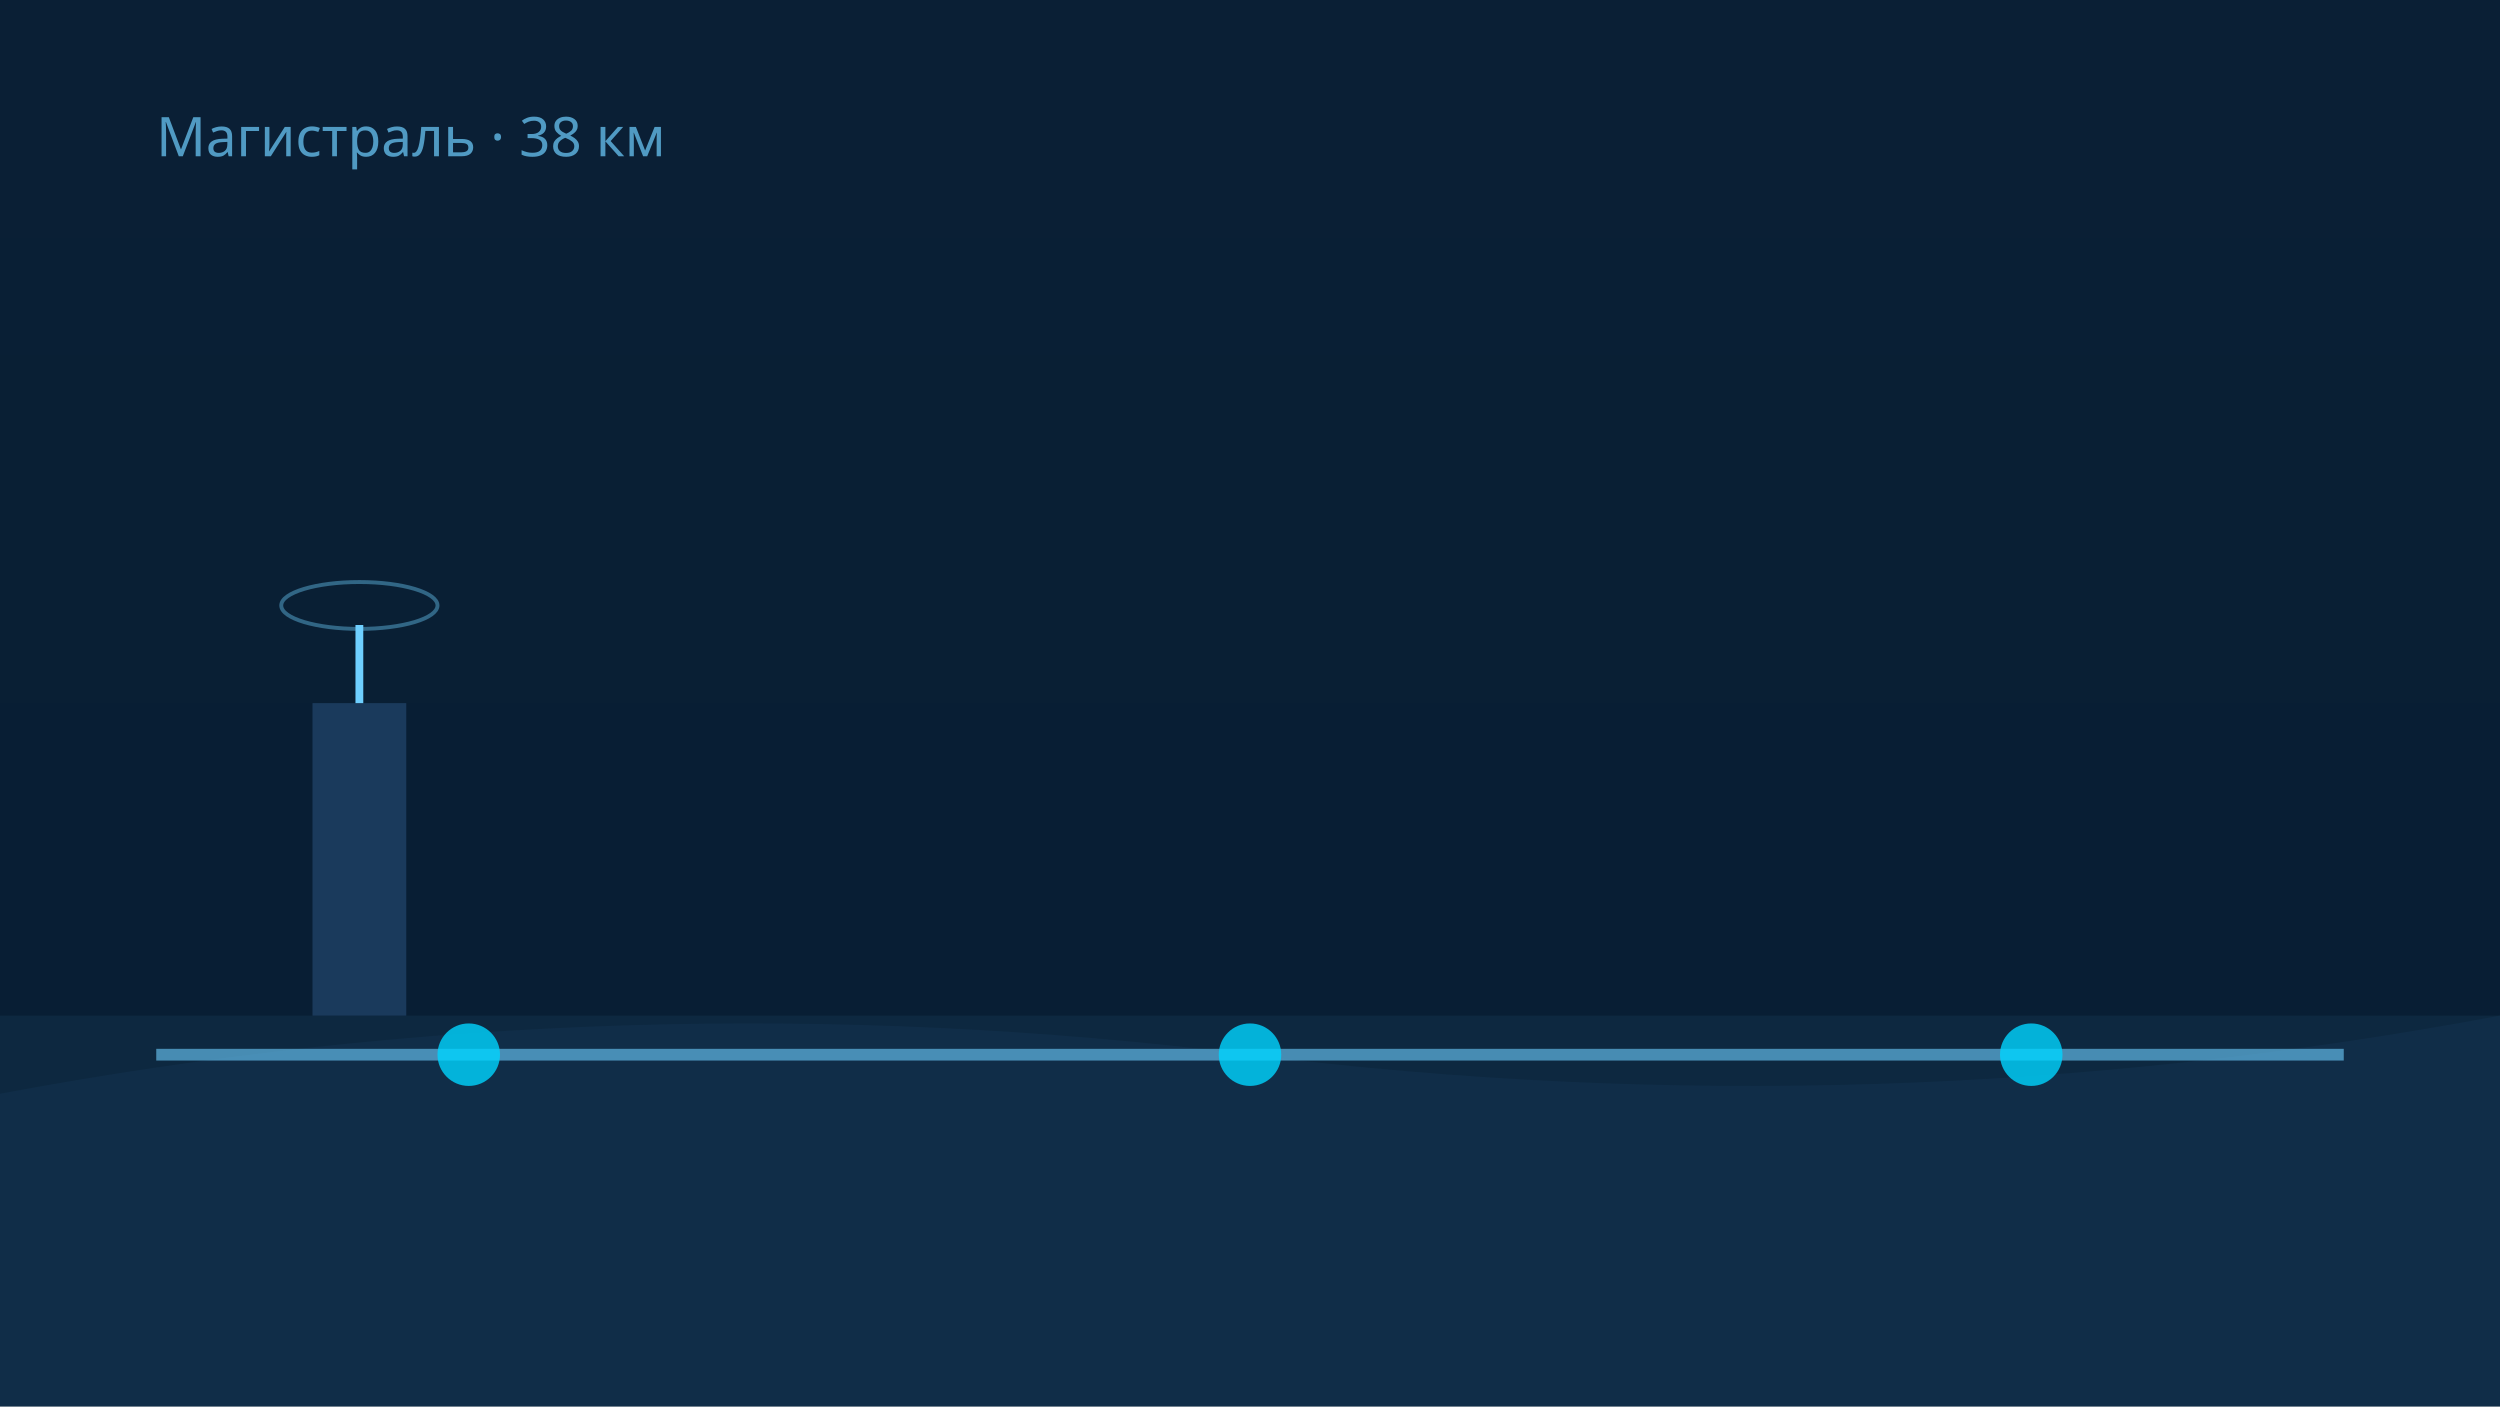
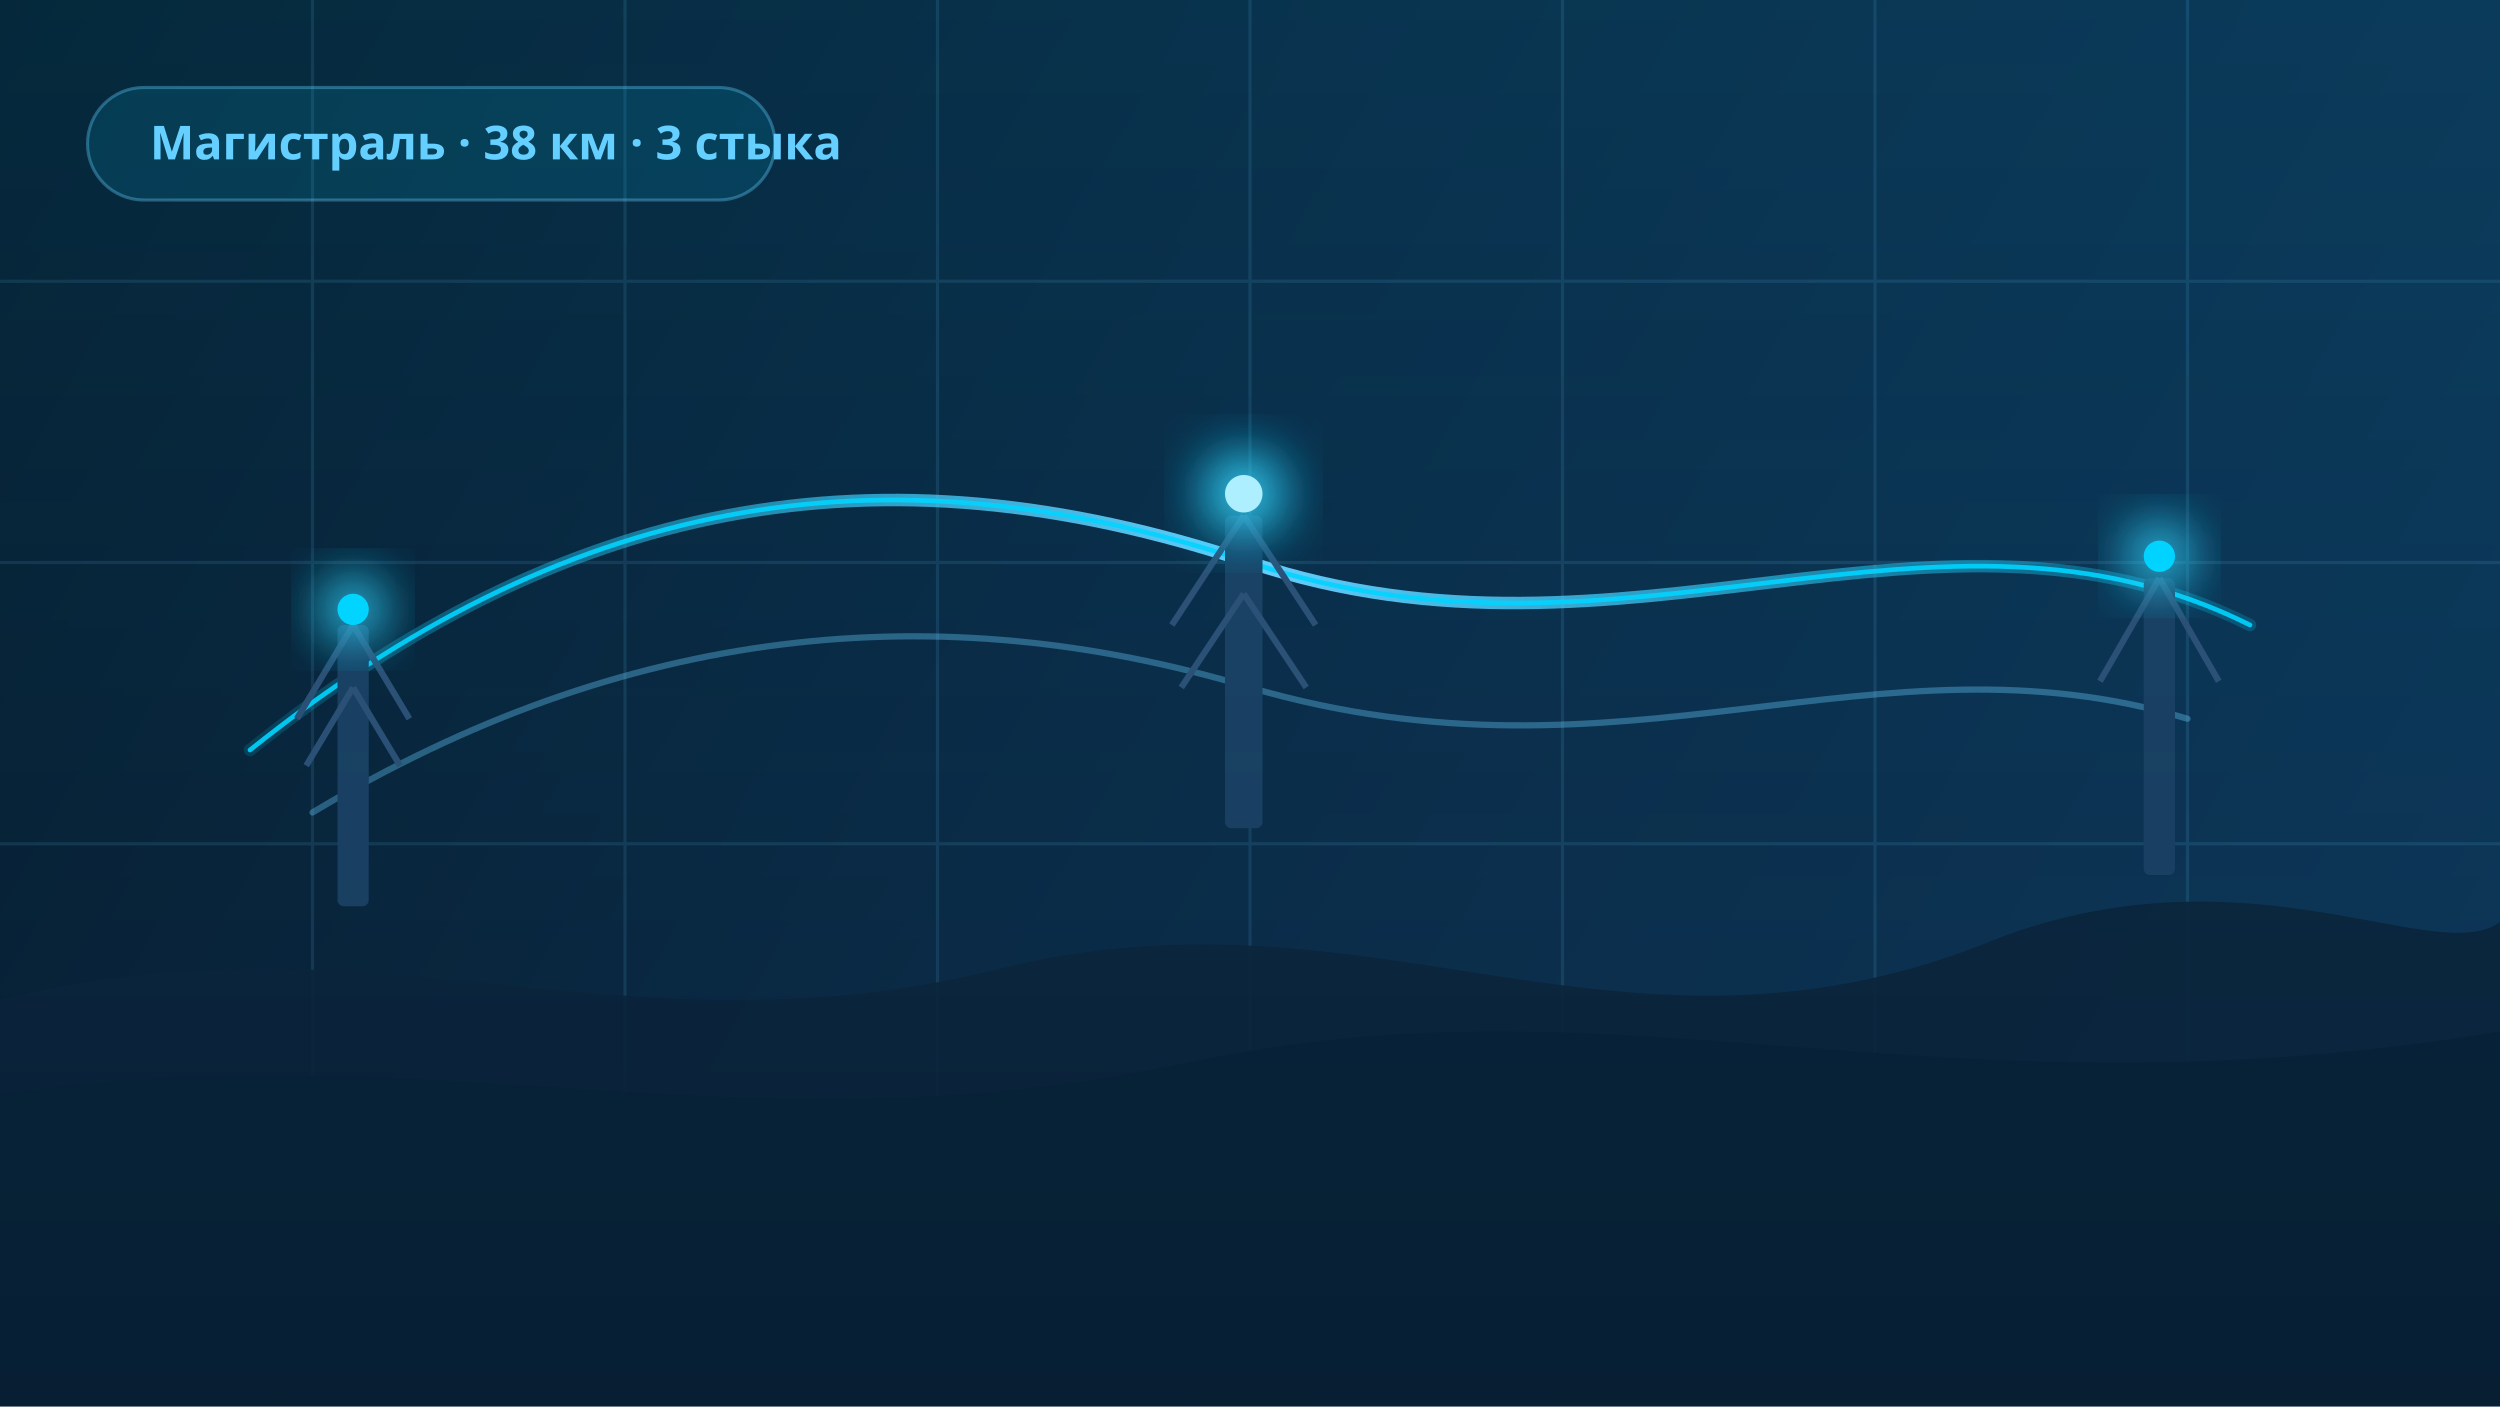
- <svg xmlns="http://www.w3.org/2000/svg" viewBox="0 0 640 360">
+ <svg xmlns="http://www.w3.org/2000/svg" viewBox="0 0 800 450" fill="none">
  <defs>
-     <linearGradient id="sky" x1="0%" y1="0%" x2="0%" y2="100%">
-       <stop offset="0%" stop-color="#0a1f35" />
-       <stop offset="100%" stop-color="#071e33" />
+     <linearGradient id="mg-bg" x1="0" y1="0" x2="800" y2="450" gradientUnits="userSpaceOnUse">
+       <stop stop-color="#061829" />
+       <stop offset="0.45" stop-color="#0A2540" />
+       <stop offset="1" stop-color="#0d3254" />
    </linearGradient>
+     <linearGradient id="mg-fiber" x1="0" y1="0" x2="1" y2="0">
+       <stop stop-color="#00D4FF" stop-opacity="0.15" />
+       <stop offset="0.5" stop-color="#6ECFFF" />
+       <stop offset="1" stop-color="#00D4FF" stop-opacity="0.2" />
+     </linearGradient>
+     <linearGradient id="mg-glow" x1="0.5" y1="0" x2="0.5" y2="1">
+       <stop stop-color="#00D4FF" stop-opacity="0.35" />
+       <stop offset="1" stop-color="#00D4FF" stop-opacity="0" />
+     </linearGradient>
+     <radialGradient id="mg-node" cx="50%" cy="50%" r="50%">
+       <stop stop-color="#B8F0FF" />
+       <stop offset="0.4" stop-color="#00D4FF" />
+       <stop offset="1" stop-color="#00D4FF" stop-opacity="0" />
+     </radialGradient>
+     <filter id="mg-blur" x="-20%" y="-20%" width="140%" height="140%">
+       <feGaussianBlur stdDeviation="8" />
+     </filter>
  </defs>
-   <rect width="640" height="360" fill="url(#sky)" />
-   <rect y="260" width="640" height="100" fill="#0d2840" />
-   <path d="M0 280 Q160 250 320 270 T640 260 L640 360 L0 360Z" fill="#102d48" />
-   <line x1="40" y1="270" x2="600" y2="270" stroke="#6ECFFF" stroke-width="3" opacity="0.6" />
-   <circle cx="120" cy="270" r="8" fill="#00D4FF" opacity="0.8" />
-   <circle cx="320" cy="270" r="8" fill="#00D4FF" opacity="0.8" />
-   <circle cx="520" cy="270" r="8" fill="#00D4FF" opacity="0.8" />
-   <rect x="80" y="180" width="24" height="80" fill="#1a3a5c" />
-   <line x1="92" y1="160" x2="92" y2="180" stroke="#6ECFFF" stroke-width="2" />
-   <ellipse cx="92" cy="155" rx="20" ry="6" fill="none" stroke="#6ECFFF" stroke-width="1" opacity="0.4" />
-   <text x="40" y="40" fill="#6ECFFF" font-family="system-ui" font-size="14" opacity="0.7">Магистраль · 38 км</text>
+   <rect width="800" height="450" fill="url(#mg-bg)" />
+   <g opacity="0.12" stroke="#6ECFFF" stroke-width="1">
+     <path d="M0 90h800M0 180h800M0 270h800M0 360h800" />
+     <path d="M100 0v450M200 0v450M300 0v450M400 0v450M500 0v450M600 0v450M700 0v450" />
+   </g>
+   <path d="M0 320 C120 290 200 340 320 310 C440 280 520 350 640 300 C720 270 780 310 800 295 V450 H0Z" fill="#0a1f35" opacity="0.9" />
+   <path d="M0 350 C140 330 240 370 380 340 C520 310 620 360 800 330 V450 H0Z" fill="#071e33" />
+   <path d="M80 240 C180 160 280 140 400 180 C520 220 620 150 720 200" stroke="url(#mg-fiber)" stroke-width="4" stroke-linecap="round" fill="none" />
+   <path d="M80 240 C180 160 280 140 400 180 C520 220 620 150 720 200" stroke="#00D4FF" stroke-width="1.5" stroke-linecap="round" fill="none" opacity="0.9" />
+   <path d="M100 260 C200 200 300 190 400 220 C520 255 600 200 700 230" stroke="#6ECFFF" stroke-width="2" stroke-linecap="round" fill="none" opacity="0.35" />
+   <g>
+     <rect x="108" y="200" width="10" height="90" rx="2" fill="#1a3a5c" />
+     <path d="M113 200 L95 230 M113 200 L131 230 M113 220 L98 245 M113 220 L128 245" stroke="#2d4a6f" stroke-width="2" />
+     <circle cx="113" cy="195" r="14" fill="url(#mg-node)" filter="url(#mg-blur)" />
+     <circle cx="113" cy="195" r="5" fill="#00D4FF" />
+   </g>
+   <g>
+     <rect x="392" y="165" width="12" height="100" rx="2" fill="#1a3a5c" />
+     <path d="M398 165 L375 200 M398 165 L421 200 M398 190 L378 220 M398 190 L418 220" stroke="#2d4a6f" stroke-width="2" />
+     <circle cx="398" cy="158" r="18" fill="url(#mg-node)" filter="url(#mg-blur)" />
+     <circle cx="398" cy="158" r="6" fill="#B8F0FF" />
+   </g>
+   <g>
+     <rect x="686" y="185" width="10" height="95" rx="2" fill="#1a3a5c" />
+     <path d="M691 185 L672 218 M691 185 L710 218" stroke="#2d4a6f" stroke-width="2" />
+     <circle cx="691" cy="178" r="14" fill="url(#mg-node)" filter="url(#mg-blur)" />
+     <circle cx="691" cy="178" r="5" fill="#00D4FF" />
+   </g>
+   <rect x="28" y="28" width="220" height="36" rx="18" fill="#00D4FF" fill-opacity="0.12" stroke="#6ECFFF" stroke-opacity="0.35" />
+   <text x="48" y="51" fill="#6ECFFF" font-family="system-ui,sans-serif" font-size="15" font-weight="600">Магистраль · 38 км · 3 стыка</text>
+   <rect width="800" height="450" fill="url(#mg-glow)" opacity="0.25" />
</svg>
